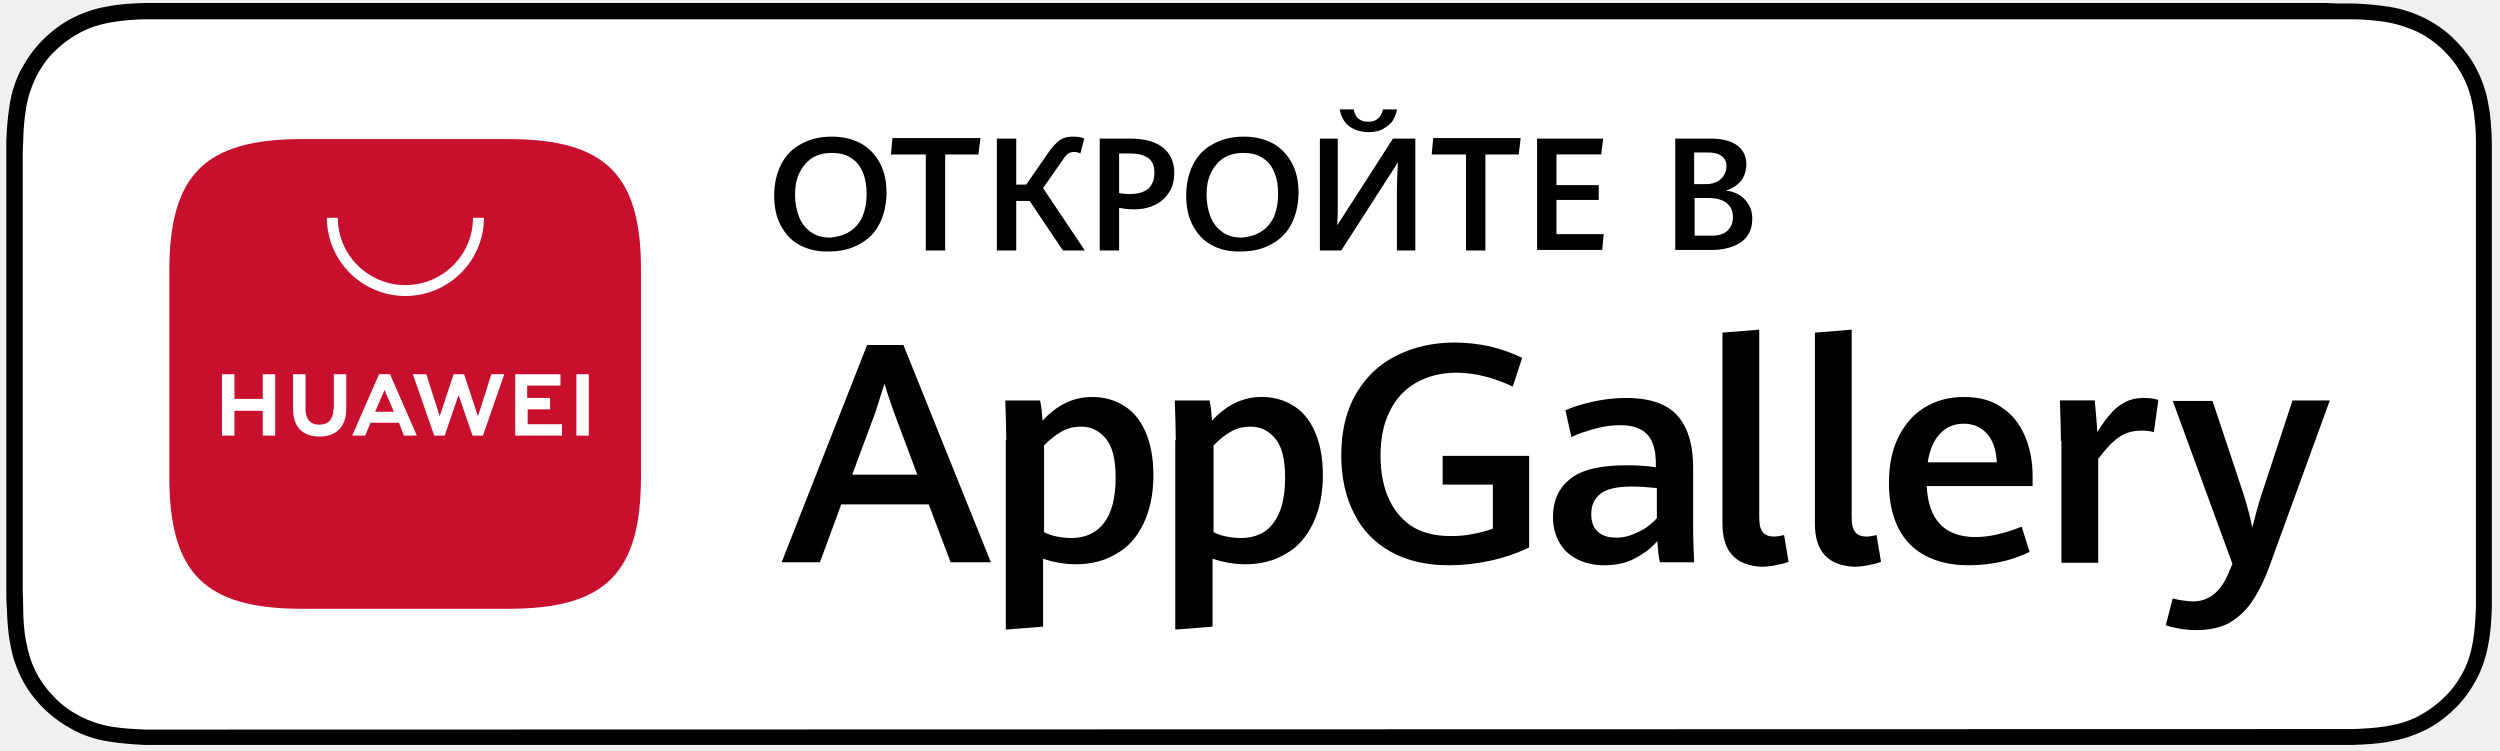
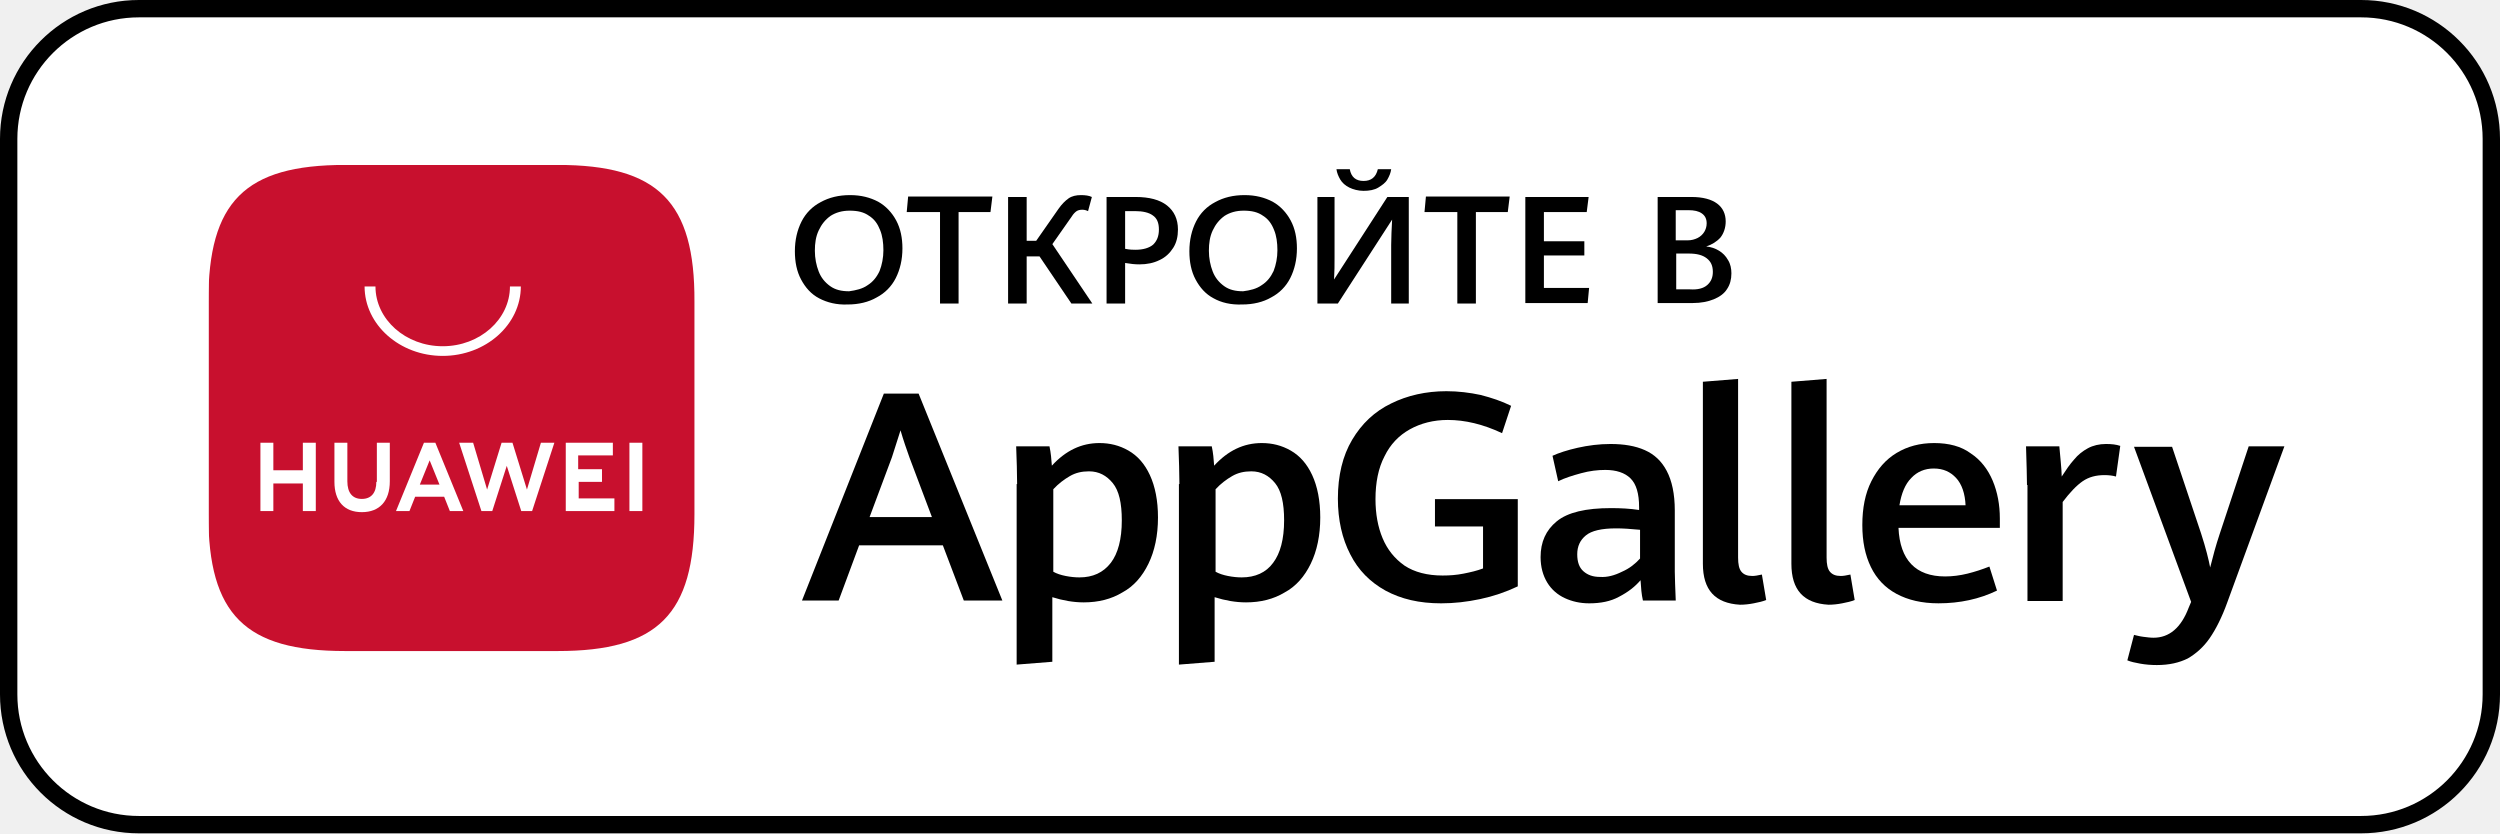
- <svg xmlns="http://www.w3.org/2000/svg" width="293" height="88" viewBox="0 0 293 88" fill="none">
-   <path d="M271.423 0.348H21.301C20.485 0.348 19.728 0.348 18.913 0.348C18.272 0.348 17.573 0.348 16.932 0.348C15.476 0.406 14.02 0.464 12.622 0.754C11.166 0.986 9.826 1.45 8.544 2.088C7.263 2.726 6.098 3.596 5.049 4.641C4.001 5.685 3.185 6.845 2.486 8.121C1.788 9.455 1.38 10.79 1.147 12.182C0.914 13.632 0.797 15.024 0.739 16.475C0.739 17.171 0.739 17.809 0.739 18.505C0.739 19.259 0.739 20.071 0.739 20.825V66.885C0.739 67.697 0.739 68.451 0.739 69.205C0.739 69.844 0.739 70.54 0.797 71.178C0.856 72.628 0.914 74.078 1.205 75.471C1.438 76.921 1.904 78.255 2.545 79.531C3.185 80.807 4.059 81.968 5.108 83.012C6.156 84.056 7.321 84.868 8.603 85.564C9.942 86.26 11.282 86.666 12.68 86.898C14.136 87.13 15.593 87.246 16.991 87.304C17.631 87.304 18.33 87.304 18.971 87.304C19.787 87.304 20.544 87.304 21.359 87.304H271.481C272.239 87.304 273.054 87.304 273.811 87.304C274.452 87.304 275.151 87.304 275.792 87.304C277.248 87.246 278.704 87.188 280.102 86.898C281.558 86.666 282.898 86.202 284.238 85.564C285.519 84.926 286.684 84.056 287.733 83.012C288.781 82.025 289.597 80.807 290.296 79.531C290.937 78.255 291.403 76.863 291.636 75.471C291.927 74.02 291.985 72.628 292.043 71.178C292.043 70.54 292.043 69.844 292.043 69.205C292.043 68.451 292.043 67.639 292.043 66.885V20.825C292.043 20.013 292.043 19.259 292.043 18.505C292.043 17.867 292.043 17.171 292.043 16.533C291.985 15.082 291.927 13.632 291.636 12.24C291.403 10.79 290.937 9.455 290.296 8.179C289.655 6.903 288.781 5.743 287.733 4.699C286.743 3.654 285.519 2.842 284.238 2.146C282.898 1.508 281.558 1.044 280.102 0.812C278.704 0.58 277.248 0.464 275.792 0.406C275.151 0.406 274.452 0.406 273.811 0.406C272.996 0.348 272.239 0.348 271.423 0.348Z" fill="black" />
-   <path d="M18.971 85.507C18.331 85.507 17.69 85.507 17.049 85.507C15.826 85.449 14.428 85.391 13.03 85.159C11.69 84.927 10.525 84.52 9.477 83.998C8.37 83.418 7.321 82.722 6.448 81.794C5.574 80.924 4.817 79.938 4.234 78.778C3.652 77.675 3.302 76.515 3.069 75.239C2.778 73.789 2.72 72.338 2.72 71.236C2.72 70.772 2.662 69.264 2.662 69.264V18.505C2.662 18.505 2.662 16.997 2.72 16.591C2.72 15.489 2.836 13.981 3.069 12.588C3.302 11.254 3.71 10.094 4.234 8.992C4.817 7.89 5.516 6.845 6.448 5.975C7.321 5.105 8.37 4.351 9.477 3.771C10.583 3.191 11.748 2.843 13.03 2.611C14.486 2.379 15.942 2.263 17.049 2.263H18.971H273.812H275.792C276.899 2.263 278.355 2.379 279.811 2.611C281.093 2.843 282.258 3.249 283.423 3.771C284.529 4.351 285.52 5.047 286.452 5.975C287.325 6.845 288.083 7.832 288.665 8.992C289.248 10.094 289.597 11.254 289.83 12.53C290.063 13.865 290.18 15.257 290.18 16.591C290.18 17.171 290.18 17.867 290.18 18.505C290.18 19.317 290.18 20.072 290.18 20.826V66.885C290.18 67.64 290.18 68.452 290.18 69.206C290.18 69.902 290.18 70.54 290.18 71.178C290.121 72.454 290.063 73.847 289.83 75.181C289.597 76.515 289.248 77.675 288.665 78.778C288.083 79.88 287.325 80.924 286.452 81.736C285.578 82.606 284.529 83.36 283.423 83.94C282.316 84.52 281.151 84.868 279.811 85.1C278.413 85.333 277.015 85.391 275.792 85.449C275.151 85.449 274.511 85.449 273.87 85.449H271.54L18.971 85.507Z" fill="white" />
-   <path d="M108.849 59.114H98.597L96.093 65.901H91.608L101.626 40.434H105.879L116.13 65.901H111.412L108.849 59.114ZM99.879 55.633H107.51L104.772 48.324C104.422 47.338 104.015 46.178 103.665 44.959C103.316 46.061 102.966 47.164 102.617 48.266L99.879 55.633Z" fill="black" />
-   <path d="M117.936 51.572C117.936 50.179 117.878 48.613 117.82 46.931H121.897C122.072 47.743 122.13 48.497 122.188 49.309C123.878 47.453 125.8 46.525 128.013 46.525C129.295 46.525 130.46 46.815 131.567 47.453C132.673 48.091 133.547 49.077 134.188 50.469C134.829 51.862 135.178 53.602 135.178 55.69C135.178 57.895 134.77 59.809 134.013 61.375C133.256 62.941 132.207 64.16 130.809 64.914C129.47 65.726 127.897 66.132 126.091 66.132C124.81 66.132 123.528 65.9 122.247 65.494V73.441L117.878 73.789V51.572H117.936ZM129.411 61.259C130.285 60.099 130.751 58.359 130.751 56.038C130.751 53.892 130.402 52.384 129.644 51.456C128.887 50.527 127.955 50.005 126.732 50.005C125.858 50.005 125.101 50.179 124.402 50.585C123.703 50.992 123.004 51.514 122.363 52.21V62.361C122.771 62.593 123.295 62.767 123.878 62.883C124.46 62.999 125.043 63.057 125.567 63.057C127.198 63.057 128.479 62.477 129.411 61.259Z" fill="black" />
-   <path d="M137.799 51.572C137.799 50.179 137.741 48.613 137.683 46.931H141.76C141.935 47.743 141.993 48.497 142.051 49.309C143.741 47.453 145.663 46.525 147.876 46.525C149.158 46.525 150.323 46.815 151.43 47.453C152.536 48.091 153.41 49.077 154.051 50.469C154.691 51.862 155.041 53.602 155.041 55.69C155.041 57.895 154.633 59.809 153.876 61.375C153.119 62.941 152.07 64.16 150.672 64.914C149.333 65.726 147.76 66.132 145.954 66.132C144.673 66.132 143.391 65.9 142.11 65.494V73.441L137.741 73.789V51.572H137.799ZM149.274 61.259C150.148 60.099 150.614 58.359 150.614 56.038C150.614 53.892 150.265 52.384 149.507 51.456C148.75 50.527 147.818 50.005 146.595 50.005C145.721 50.005 144.964 50.179 144.265 50.585C143.566 50.992 142.867 51.514 142.226 52.21V62.361C142.634 62.593 143.158 62.767 143.741 62.883C144.323 62.999 144.906 63.057 145.43 63.057C147.061 63.057 148.401 62.477 149.274 61.259Z" fill="black" />
-   <path d="M163.021 64.682C161.157 63.638 159.701 62.188 158.711 60.215C157.721 58.301 157.196 55.981 157.196 53.37C157.196 50.528 157.779 48.092 158.944 46.119C160.109 44.147 161.681 42.639 163.72 41.652C165.701 40.666 167.972 40.144 170.477 40.144C171.933 40.144 173.331 40.318 174.671 40.608C176.011 40.956 177.234 41.362 178.399 41.943L177.292 45.307C174.962 44.205 172.749 43.683 170.652 43.683C168.904 43.683 167.332 44.089 165.992 44.843C164.652 45.597 163.604 46.699 162.905 48.15C162.147 49.6 161.798 51.398 161.798 53.428C161.798 55.227 162.089 56.851 162.672 58.243C163.254 59.635 164.128 60.738 165.351 61.608C166.574 62.42 168.147 62.826 170.011 62.826C170.885 62.826 171.7 62.768 172.574 62.594C173.448 62.42 174.205 62.246 174.962 61.956V56.793H169.079V53.428H179.214V64.16C177.758 64.856 176.244 65.378 174.613 65.726C172.982 66.075 171.409 66.249 169.836 66.249C167.157 66.249 164.943 65.726 163.021 64.682Z" fill="black" />
-   <path d="M194.534 65.9C194.359 65.145 194.301 64.333 194.243 63.405C193.544 64.217 192.728 64.855 191.622 65.435C190.573 66.016 189.35 66.248 187.952 66.248C186.845 66.248 185.855 66.016 184.981 65.609C184.107 65.203 183.35 64.565 182.826 63.695C182.302 62.825 182.01 61.781 182.01 60.563C182.01 58.706 182.651 57.256 183.991 56.154C185.331 55.052 187.544 54.53 190.631 54.53C191.796 54.53 192.961 54.588 194.068 54.762V54.414C194.068 52.731 193.718 51.571 193.019 50.875C192.32 50.179 191.272 49.831 189.932 49.831C189 49.831 188.01 49.947 186.962 50.237C185.913 50.527 184.981 50.817 184.166 51.223L183.467 48.091C184.224 47.742 185.272 47.394 186.554 47.104C187.835 46.814 189.175 46.64 190.573 46.64C192.204 46.64 193.602 46.872 194.767 47.394C195.932 47.916 196.806 48.729 197.446 49.947C198.087 51.165 198.437 52.789 198.437 54.82V62.361C198.437 63.173 198.495 64.333 198.553 65.9H194.534ZM191.971 62.361C192.903 61.955 193.602 61.375 194.184 60.737V57.198C193.019 57.082 192.029 57.024 191.272 57.024C189.466 57.024 188.243 57.314 187.544 57.894C186.845 58.474 186.496 59.228 186.496 60.215C186.496 61.143 186.729 61.839 187.253 62.303C187.777 62.767 188.418 62.999 189.292 62.999C190.165 63.057 191.039 62.825 191.971 62.361Z" fill="black" />
-   <path d="M201.873 61.375V38.983L206.184 38.635V60.621C206.184 61.433 206.3 62.013 206.592 62.361C206.883 62.709 207.291 62.883 207.931 62.883C208.223 62.883 208.572 62.825 209.096 62.709L209.621 65.842C209.213 66.016 208.689 66.132 208.106 66.248C207.524 66.364 206.941 66.422 206.417 66.422C203.388 66.248 201.873 64.624 201.873 61.375Z" fill="black" />
-   <path d="M212.708 61.375V38.983L217.018 38.635V60.621C217.018 61.433 217.135 62.013 217.426 62.361C217.717 62.709 218.125 62.883 218.765 62.883C219.057 62.883 219.406 62.825 219.93 62.709L220.455 65.842C220.047 66.016 219.523 66.132 218.94 66.248C218.358 66.364 217.775 66.422 217.251 66.422C214.222 66.248 212.708 64.624 212.708 61.375Z" fill="black" />
-   <path d="M238.279 56.967H225.814C225.989 60.911 227.911 62.941 231.522 62.941C232.396 62.941 233.328 62.825 234.26 62.593C235.192 62.361 236.066 62.071 236.939 61.723L237.871 64.682C235.716 65.726 233.328 66.248 230.707 66.248C228.668 66.248 226.979 65.842 225.581 65.088C224.183 64.334 223.134 63.231 222.435 61.781C221.736 60.331 221.387 58.649 221.387 56.618C221.387 54.53 221.736 52.732 222.494 51.224C223.251 49.715 224.241 48.555 225.581 47.743C226.92 46.931 228.435 46.525 230.182 46.525C231.988 46.525 233.503 46.931 234.668 47.801C235.891 48.613 236.765 49.773 237.347 51.166C237.93 52.558 238.221 54.124 238.221 55.806V56.967H238.279ZM234.027 54.24C233.969 52.732 233.561 51.572 232.862 50.817C232.163 50.063 231.289 49.657 230.124 49.657C229.017 49.657 228.085 50.063 227.386 50.817C226.629 51.572 226.163 52.732 225.93 54.182H234.027V54.24Z" fill="black" />
-   <path d="M241.541 51.687C241.541 50.643 241.483 49.077 241.424 46.93H245.502C245.56 47.453 245.618 48.091 245.677 48.845C245.735 49.599 245.793 50.179 245.793 50.643C246.317 49.831 246.783 49.135 247.307 48.555C247.773 47.974 248.356 47.511 248.997 47.162C249.637 46.814 250.395 46.64 251.21 46.64C251.909 46.64 252.433 46.698 252.958 46.872L252.433 50.643C252.026 50.527 251.56 50.469 251.035 50.469C249.987 50.469 249.113 50.701 248.356 51.223C247.599 51.745 246.783 52.615 245.909 53.776V65.958H241.599V51.687H241.541Z" fill="black" />
-   <path d="M255.405 73.673C254.764 73.557 254.24 73.441 253.832 73.267L254.647 70.135C254.939 70.192 255.288 70.309 255.754 70.367C256.22 70.425 256.628 70.483 257.035 70.483C258.958 70.483 260.414 69.264 261.346 66.77L261.637 66.074L254.647 46.989H259.307L262.86 57.663C263.443 59.461 263.792 60.911 263.967 61.839C264.317 60.447 264.666 59.113 265.132 57.721L268.685 46.931H273.054L266.064 66.132C265.423 67.93 264.666 69.438 263.909 70.541C263.152 71.643 262.22 72.455 261.229 73.035C260.181 73.557 258.958 73.847 257.443 73.847C256.744 73.847 256.045 73.789 255.405 73.673Z" fill="black" />
-   <path d="M93.705 28.716C92.714 28.194 92.015 27.382 91.491 26.396C90.967 25.41 90.734 24.25 90.734 22.915C90.734 21.523 91.025 20.305 91.549 19.261C92.074 18.216 92.889 17.404 93.879 16.882C94.928 16.302 96.093 16.012 97.491 16.012C98.831 16.012 99.937 16.302 100.927 16.824C101.859 17.346 102.617 18.158 103.141 19.145C103.665 20.131 103.898 21.291 103.898 22.567C103.898 23.959 103.607 25.178 103.083 26.222C102.558 27.266 101.743 28.078 100.753 28.6C99.763 29.18 98.539 29.47 97.2 29.47C95.86 29.528 94.695 29.238 93.705 28.716ZM99.646 27.092C100.287 26.686 100.753 26.106 101.102 25.352C101.393 24.598 101.568 23.727 101.568 22.799C101.568 21.871 101.452 21.001 101.16 20.305C100.869 19.551 100.462 18.971 99.821 18.564C99.18 18.1 98.423 17.926 97.433 17.926C96.501 17.926 95.743 18.158 95.103 18.564C94.462 19.029 93.996 19.609 93.646 20.363C93.297 21.117 93.18 21.929 93.18 22.857C93.18 23.785 93.355 24.655 93.646 25.41C93.938 26.164 94.404 26.744 95.044 27.208C95.685 27.672 96.442 27.846 97.374 27.846C98.19 27.73 99.005 27.556 99.646 27.092Z" fill="black" />
-   <path d="M108.5 18.1H104.422L104.597 16.185H114.907L114.674 18.1H110.772V29.354H108.5V18.1Z" fill="black" />
-   <path d="M127.14 29.354H124.577L120.674 23.553H119.102V29.354H116.83V16.244H119.102V21.639H120.267L123.004 17.694C123.412 17.114 123.82 16.708 124.228 16.418C124.635 16.128 125.16 16.012 125.742 16.012C126.266 16.012 126.732 16.07 127.082 16.244L126.616 17.984C126.383 17.868 126.15 17.81 125.917 17.81C125.625 17.81 125.392 17.868 125.218 17.984C125.043 18.1 124.81 18.332 124.635 18.622L122.247 22.045L127.14 29.354Z" fill="black" />
-   <path d="M128.887 16.243H132.441C134.13 16.243 135.411 16.591 136.285 17.287C137.159 17.983 137.625 18.97 137.625 20.246C137.625 21.116 137.45 21.87 137.042 22.508C136.634 23.146 136.11 23.668 135.353 24.016C134.654 24.364 133.839 24.538 132.907 24.538C132.382 24.538 131.8 24.48 131.159 24.364V29.353H128.887V16.243ZM134.596 22.102C135.062 21.638 135.295 21.058 135.295 20.246C135.295 19.434 135.062 18.854 134.538 18.505C134.072 18.157 133.314 17.983 132.382 17.983H131.159V22.624C131.742 22.74 132.149 22.74 132.441 22.74C133.373 22.74 134.13 22.508 134.596 22.102Z" fill="black" />
-   <path d="M141.993 28.716C141.003 28.194 140.304 27.382 139.78 26.396C139.255 25.41 139.022 24.25 139.022 22.915C139.022 21.523 139.314 20.305 139.838 19.261C140.362 18.216 141.178 17.404 142.168 16.882C143.216 16.302 144.381 16.012 145.779 16.012C147.119 16.012 148.226 16.302 149.216 16.824C150.148 17.346 150.905 18.158 151.43 19.145C151.954 20.131 152.187 21.291 152.187 22.567C152.187 23.959 151.896 25.178 151.371 26.222C150.847 27.266 150.032 28.078 149.041 28.6C148.051 29.18 146.828 29.47 145.488 29.47C144.09 29.528 142.925 29.238 141.993 28.716ZM147.876 27.092C148.517 26.686 148.983 26.106 149.333 25.352C149.624 24.598 149.799 23.727 149.799 22.799C149.799 21.871 149.682 21.001 149.391 20.305C149.1 19.551 148.692 18.971 148.051 18.564C147.41 18.1 146.653 17.926 145.663 17.926C144.731 17.926 143.974 18.158 143.333 18.564C142.692 19.029 142.226 19.609 141.877 20.363C141.527 21.117 141.411 21.929 141.411 22.857C141.411 23.785 141.585 24.655 141.877 25.41C142.168 26.164 142.634 26.744 143.275 27.208C143.915 27.672 144.673 27.846 145.605 27.846C146.478 27.73 147.236 27.556 147.876 27.092Z" fill="black" />
-   <path d="M163.72 29.354V22.16C163.72 21.232 163.778 20.188 163.837 19.028L157.196 29.354H154.691V16.244H156.788V23.727C156.788 24.539 156.788 25.409 156.73 26.395L163.254 16.244H165.875V29.354H163.72ZM158.594 15.083C158.128 14.851 157.72 14.503 157.487 14.097C157.254 13.691 157.08 13.285 157.021 12.821H158.652C158.827 13.807 159.41 14.271 160.342 14.271C161.274 14.271 161.856 13.807 162.089 12.821H163.72C163.662 13.285 163.487 13.691 163.254 14.097C163.021 14.503 162.613 14.793 162.147 15.083C161.681 15.373 161.041 15.489 160.342 15.489C159.701 15.489 159.06 15.315 158.594 15.083Z" fill="black" />
-   <path d="M171.875 18.1H167.797L167.972 16.185H178.224L177.991 18.1H174.088V29.354H171.817V18.1H171.875Z" fill="black" />
-   <path d="M180.146 16.243H187.894L187.661 18.099H182.418V21.696H187.369V23.436H182.418V27.439H187.952L187.777 29.295H180.146V16.243Z" fill="black" />
-   <path d="M203.854 22.856C204.32 23.146 204.669 23.494 204.96 24.016C205.252 24.48 205.368 25.061 205.368 25.641C205.368 26.395 205.193 27.033 204.844 27.555C204.494 28.135 203.912 28.541 203.213 28.831C202.514 29.121 201.64 29.295 200.65 29.295H196.339V16.243H200.475C201.873 16.243 202.922 16.533 203.621 17.055C204.32 17.577 204.669 18.331 204.669 19.259C204.669 20.014 204.436 20.71 204.028 21.232C203.562 21.754 202.98 22.102 202.281 22.334C202.863 22.392 203.388 22.566 203.854 22.856ZM198.611 21.58H200.009C200.475 21.58 200.883 21.464 201.232 21.29C201.582 21.116 201.873 20.826 202.048 20.536C202.223 20.246 202.339 19.898 202.339 19.492C202.339 18.97 202.164 18.563 201.757 18.273C201.349 17.983 200.825 17.867 200.067 17.867H198.553V21.58H198.611ZM202.397 27.091C202.863 26.685 203.096 26.163 203.096 25.467C203.096 24.712 202.863 24.19 202.339 23.784C201.815 23.378 201.116 23.204 200.126 23.204H198.611V27.613H200.3C201.232 27.671 201.931 27.497 202.397 27.091Z" fill="black" />
-   <path fill-rule="evenodd" clip-rule="evenodd" d="M59.571 16.3H35.397C23.98 16.3 19.845 20.477 19.845 31.789V55.863C19.845 67.233 24.039 71.351 35.397 71.351H59.571C70.987 71.351 75.123 67.175 75.123 55.863V31.789C75.181 20.477 70.987 16.3 59.571 16.3Z" fill="#C8102E" />
-   <path d="M30.796 43.856H32.252V51.049H30.796V48.149H27.476V51.049H26.019V43.856H27.476V46.756H30.796V43.856ZM39.067 47.975C39.067 49.135 38.485 49.773 37.436 49.773C36.388 49.773 35.805 49.135 35.805 47.917V43.856H34.349V47.975C34.349 50.005 35.456 51.165 37.436 51.165C39.417 51.165 40.582 50.005 40.582 47.917V43.856H39.125V47.975H39.067ZM56.018 48.787L54.387 43.856H53.163L51.532 48.787L49.96 43.856H48.387L50.892 51.049H52.115L53.746 46.292L55.377 51.049H56.6L59.105 43.856H57.59L56.018 48.787ZM61.784 47.975H64.464V46.64H61.784V45.19H65.687V43.856H60.386V51.049H65.862V49.715H61.843V47.975H61.784ZM67.551 51.049H69.007V43.856H67.551V51.049ZM43.436 49.541L42.795 51.049H41.281L44.426 43.856H45.708L48.853 51.049H47.339L46.756 49.541H43.436ZM43.96 48.265H46.173L45.067 45.712L43.96 48.265Z" fill="white" />
-   <path d="M47.513 34.69C42.445 34.69 38.31 30.571 38.31 25.524H39.591C39.591 29.875 43.144 33.413 47.513 33.413C51.882 33.413 55.435 29.875 55.435 25.524H56.717C56.717 30.571 52.581 34.69 47.513 34.69Z" fill="white" />
+ <svg xmlns="http://www.w3.org/2000/svg" width="144" height="48" viewBox="0 0 144 48" fill="none">
+   <rect x="0.5" y="0.5" width="143" height="47" rx="7.5" fill="white" />
+   <rect x="0.5" y="0.5" width="143" height="47" rx="7.5" stroke="black" />
+   <g clip-path="url(#clip0_161_11144)">
+     <mask id="mask0_161_11144" style="mask-type:luminance" maskUnits="userSpaceOnUse" x="12" y="9" width="120" height="30">
+       <path d="M132 9.5H12V38.5H132V9.5Z" fill="white" />
+     </mask>
+     <g mask="url(#mask0_161_11144)">
+       <path d="M54.309 31.413H49.485L48.306 34.59H46.195L50.91 22.67H52.911L57.736 34.59H55.515L54.309 31.413ZM50.088 29.784H53.679L52.39 26.363C52.226 25.901 52.034 25.358 51.87 24.788C51.705 25.304 51.541 25.82 51.376 26.335L50.088 29.784Z" fill="black" />
+       <path d="M58.586 27.882C58.586 27.23 58.559 26.497 58.531 25.71H60.45C60.532 26.09 60.56 26.443 60.587 26.823C61.382 25.954 62.286 25.52 63.328 25.52C63.931 25.52 64.479 25.655 65 25.954C65.521 26.253 65.932 26.714 66.234 27.366C66.535 28.017 66.7 28.832 66.7 29.809C66.7 30.841 66.508 31.737 66.151 32.47C65.795 33.203 65.302 33.774 64.644 34.127C64.014 34.507 63.273 34.697 62.424 34.697C61.821 34.697 61.218 34.588 60.614 34.398V38.118L58.559 38.281V27.882H58.586ZM63.986 32.416C64.398 31.873 64.616 31.058 64.616 29.972C64.616 28.968 64.452 28.262 64.096 27.827C63.74 27.393 63.301 27.149 62.725 27.149C62.314 27.149 61.958 27.23 61.629 27.42C61.3 27.61 60.971 27.855 60.67 28.18V32.932C60.861 33.041 61.108 33.122 61.382 33.176C61.656 33.231 61.93 33.258 62.177 33.258C62.944 33.258 63.548 32.986 63.986 32.416Z" fill="black" />
+       <path d="M67.934 27.882C67.934 27.23 67.906 26.497 67.879 25.71H69.798C69.88 26.09 69.908 26.443 69.935 26.823C70.73 25.954 71.634 25.52 72.676 25.52C73.279 25.52 73.827 25.655 74.348 25.954C74.869 26.253 75.28 26.714 75.582 27.366C75.883 28.017 76.047 28.832 76.047 29.809C76.047 30.841 75.856 31.737 75.499 32.47C75.143 33.203 74.65 33.774 73.992 34.127C73.361 34.507 72.621 34.697 71.772 34.697C71.168 34.697 70.566 34.588 69.962 34.398V38.118L67.906 38.281V27.882H67.934ZM73.334 32.416C73.745 31.873 73.965 31.058 73.965 29.972C73.965 28.968 73.8 28.262 73.444 27.827C73.087 27.393 72.649 27.149 72.073 27.149C71.662 27.149 71.305 27.23 70.976 27.42C70.647 27.61 70.318 27.855 70.017 28.18V32.932C70.209 33.041 70.456 33.122 70.73 33.176C71.004 33.231 71.278 33.258 71.525 33.258C72.292 33.258 72.923 32.986 73.334 32.416Z" fill="black" />
+       <path d="M79.803 34.018C78.926 33.53 78.241 32.851 77.775 31.928C77.309 31.032 77.062 29.946 77.062 28.724C77.062 27.393 77.336 26.253 77.885 25.33C78.433 24.407 79.173 23.701 80.132 23.239C81.064 22.778 82.134 22.533 83.312 22.533C83.998 22.533 84.655 22.615 85.286 22.75C85.916 22.913 86.492 23.103 87.04 23.375L86.519 24.95C85.423 24.434 84.381 24.189 83.394 24.189C82.572 24.189 81.832 24.38 81.201 24.733C80.571 25.085 80.078 25.601 79.749 26.28C79.392 26.959 79.228 27.801 79.228 28.751C79.228 29.593 79.365 30.353 79.639 31.005C79.913 31.656 80.324 32.172 80.9 32.579C81.476 32.959 82.215 33.15 83.093 33.15C83.504 33.15 83.888 33.122 84.299 33.041C84.71 32.959 85.066 32.878 85.423 32.742V30.326H82.654V28.751H87.424V33.774C86.739 34.1 86.026 34.344 85.258 34.507C84.491 34.67 83.751 34.752 83.011 34.752C81.75 34.752 80.708 34.507 79.803 34.018Z" fill="black" />
+       <path d="M94.632 34.589C94.55 34.236 94.522 33.855 94.495 33.421C94.166 33.801 93.782 34.1 93.261 34.371C92.768 34.643 92.192 34.752 91.534 34.752C91.014 34.752 90.547 34.643 90.136 34.453C89.725 34.263 89.369 33.964 89.122 33.557C88.875 33.15 88.738 32.661 88.738 32.091C88.738 31.222 89.04 30.543 89.67 30.027C90.301 29.511 91.343 29.267 92.795 29.267C93.344 29.267 93.892 29.294 94.412 29.375V29.212C94.412 28.425 94.248 27.882 93.919 27.556C93.59 27.23 93.096 27.068 92.466 27.068C92.028 27.068 91.562 27.122 91.068 27.258C90.575 27.393 90.136 27.529 89.752 27.719L89.424 26.253C89.78 26.09 90.273 25.927 90.876 25.791C91.48 25.656 92.11 25.574 92.768 25.574C93.535 25.574 94.193 25.683 94.741 25.927C95.289 26.172 95.701 26.552 96.002 27.122C96.304 27.692 96.468 28.452 96.468 29.403V32.932C96.468 33.312 96.496 33.855 96.523 34.589H94.632ZM93.425 32.932C93.864 32.742 94.193 32.471 94.467 32.172V30.516C93.919 30.462 93.453 30.434 93.096 30.434C92.247 30.434 91.671 30.57 91.343 30.842C91.014 31.113 90.849 31.466 90.849 31.928C90.849 32.362 90.959 32.688 91.205 32.905C91.452 33.122 91.753 33.231 92.165 33.231C92.576 33.258 92.987 33.15 93.425 32.932Z" fill="black" />
+       <path d="M98.086 32.47V21.989L100.114 21.826V32.117C100.114 32.497 100.169 32.768 100.306 32.931C100.443 33.094 100.635 33.176 100.937 33.176C101.074 33.176 101.238 33.148 101.485 33.094L101.732 34.56C101.54 34.642 101.293 34.696 101.019 34.75C100.745 34.805 100.47 34.832 100.224 34.832C98.798 34.75 98.086 33.99 98.086 32.47Z" fill="black" />
+       <path d="M103.184 32.47V21.989L105.212 21.826V32.117C105.212 32.497 105.267 32.768 105.404 32.931C105.541 33.094 105.733 33.176 106.034 33.176C106.172 33.176 106.336 33.148 106.583 33.094L106.83 34.56C106.638 34.642 106.391 34.696 106.117 34.75C105.843 34.805 105.569 34.832 105.322 34.832C103.897 34.75 103.184 33.99 103.184 32.47Z" fill="black" />
+       <path d="M115.219 30.407H109.353C109.435 32.253 110.34 33.203 112.039 33.203C112.45 33.203 112.889 33.149 113.327 33.041C113.766 32.932 114.177 32.796 114.589 32.633L115.027 34.018C114.013 34.507 112.889 34.751 111.655 34.751C110.696 34.751 109.901 34.561 109.243 34.208C108.585 33.855 108.092 33.339 107.763 32.66C107.434 31.982 107.27 31.194 107.27 30.244C107.27 29.266 107.434 28.425 107.79 27.719C108.147 27.013 108.613 26.47 109.243 26.09C109.874 25.71 110.586 25.52 111.409 25.52C112.259 25.52 112.971 25.71 113.519 26.117C114.095 26.497 114.506 27.04 114.781 27.692C115.054 28.343 115.191 29.076 115.191 29.864V30.407H115.219ZM113.218 29.131C113.19 28.425 112.998 27.882 112.67 27.529C112.341 27.176 111.93 26.986 111.382 26.986C110.861 26.986 110.422 27.176 110.093 27.529C109.737 27.882 109.518 28.425 109.408 29.104H113.218V29.131Z" fill="black" />
+       <path d="M116.754 27.936C116.754 27.448 116.727 26.715 116.699 25.71H118.618C118.646 25.954 118.673 26.253 118.7 26.606C118.728 26.959 118.755 27.23 118.755 27.448C119.002 27.068 119.221 26.742 119.468 26.47C119.687 26.199 119.961 25.982 120.263 25.819C120.564 25.656 120.921 25.574 121.304 25.574C121.633 25.574 121.88 25.601 122.127 25.683L121.88 27.448C121.688 27.393 121.469 27.366 121.222 27.366C120.729 27.366 120.318 27.475 119.961 27.719C119.605 27.964 119.221 28.371 118.81 28.914V34.616H116.782V27.936H116.754Z" fill="black" />
+       <path d="M123.275 38.226C122.974 38.172 122.727 38.117 122.535 38.036L122.919 36.57C123.056 36.597 123.221 36.651 123.44 36.678C123.659 36.705 123.851 36.733 124.043 36.733C124.947 36.733 125.633 36.162 126.071 34.995L126.209 34.669L122.919 25.736H125.112L126.784 30.732C127.058 31.574 127.223 32.253 127.305 32.687C127.469 32.035 127.634 31.411 127.853 30.759L129.525 25.709H131.581L128.292 34.696C127.99 35.538 127.634 36.244 127.277 36.76C126.921 37.276 126.482 37.656 126.017 37.927C125.523 38.172 124.947 38.307 124.235 38.307C123.906 38.307 123.577 38.28 123.275 38.226Z" fill="black" />
+       <path d="M47.183 17.184C46.717 16.94 46.388 16.56 46.142 16.098C45.895 15.637 45.785 15.094 45.785 14.469C45.785 13.818 45.922 13.248 46.169 12.759C46.416 12.27 46.799 11.89 47.265 11.646C47.759 11.374 48.307 11.238 48.965 11.238C49.595 11.238 50.116 11.374 50.582 11.618C51.021 11.863 51.377 12.243 51.624 12.704C51.871 13.166 51.98 13.709 51.98 14.306C51.98 14.958 51.843 15.528 51.596 16.017C51.35 16.506 50.966 16.886 50.5 17.13C50.034 17.402 49.458 17.538 48.828 17.538C48.197 17.565 47.649 17.429 47.183 17.184ZM49.979 16.424C50.28 16.234 50.5 15.963 50.664 15.61C50.801 15.257 50.884 14.849 50.884 14.415C50.884 13.981 50.829 13.573 50.692 13.248C50.555 12.895 50.363 12.623 50.061 12.433C49.76 12.216 49.404 12.134 48.937 12.134C48.499 12.134 48.142 12.243 47.841 12.433C47.539 12.65 47.32 12.922 47.156 13.275C46.991 13.628 46.936 14.008 46.936 14.442C46.936 14.877 47.019 15.284 47.156 15.637C47.293 15.99 47.512 16.261 47.814 16.479C48.115 16.696 48.471 16.777 48.91 16.777C49.294 16.723 49.678 16.641 49.979 16.424Z" fill="black" />
+       <path d="M54.145 12.216H52.227L52.309 11.32H57.161L57.051 12.216H55.214V17.484H54.145V12.216Z" fill="black" />
+       <path d="M62.918 17.483H61.712L59.876 14.768H59.136V17.483H58.066V11.347H59.136V13.872H59.684L60.972 12.026C61.164 11.754 61.356 11.564 61.548 11.428C61.739 11.293 61.986 11.238 62.26 11.238C62.507 11.238 62.726 11.265 62.891 11.347L62.672 12.161C62.562 12.107 62.452 12.08 62.343 12.08C62.206 12.08 62.096 12.107 62.014 12.161C61.931 12.216 61.822 12.324 61.739 12.46L60.616 14.062L62.918 17.483Z" fill="black" />
+       <path d="M63.738 11.346H65.41C66.205 11.346 66.808 11.509 67.219 11.834C67.63 12.16 67.85 12.622 67.85 13.219C67.85 13.627 67.767 13.979 67.576 14.278C67.384 14.577 67.137 14.821 66.781 14.984C66.452 15.147 66.068 15.228 65.63 15.228C65.383 15.228 65.109 15.201 64.807 15.147V17.482H63.738V11.346ZM66.424 14.088C66.644 13.871 66.753 13.599 66.753 13.219C66.753 12.839 66.644 12.568 66.397 12.405C66.178 12.242 65.822 12.16 65.383 12.16H64.807V14.332C65.081 14.387 65.273 14.387 65.41 14.387C65.849 14.387 66.205 14.278 66.424 14.088Z" fill="black" />
+       <path d="M69.906 17.184C69.44 16.94 69.111 16.56 68.865 16.098C68.618 15.637 68.508 15.094 68.508 14.469C68.508 13.818 68.645 13.248 68.892 12.759C69.138 12.27 69.522 11.89 69.988 11.646C70.481 11.374 71.03 11.238 71.688 11.238C72.318 11.238 72.839 11.374 73.305 11.618C73.744 11.863 74.1 12.243 74.346 12.704C74.594 13.166 74.703 13.709 74.703 14.306C74.703 14.958 74.566 15.528 74.319 16.017C74.073 16.506 73.689 16.886 73.223 17.13C72.757 17.402 72.181 17.538 71.551 17.538C70.893 17.565 70.344 17.429 69.906 17.184ZM72.674 16.424C72.976 16.234 73.195 15.963 73.36 15.61C73.497 15.257 73.579 14.849 73.579 14.415C73.579 13.981 73.524 13.573 73.387 13.248C73.25 12.895 73.058 12.623 72.757 12.433C72.455 12.216 72.099 12.134 71.633 12.134C71.194 12.134 70.838 12.243 70.537 12.433C70.235 12.65 70.016 12.922 69.851 13.275C69.687 13.628 69.632 14.008 69.632 14.442C69.632 14.877 69.714 15.284 69.851 15.637C69.988 15.99 70.208 16.261 70.509 16.479C70.81 16.696 71.167 16.777 71.605 16.777C72.016 16.723 72.373 16.641 72.674 16.424Z" fill="black" />
+       <path d="M80.132 17.482V14.116C80.132 13.681 80.159 13.192 80.186 12.649L77.062 17.482H75.883V11.346H76.87V14.849C76.87 15.229 76.87 15.636 76.842 16.098L79.912 11.346H81.146V17.482H80.132ZM77.719 10.803C77.5 10.694 77.308 10.531 77.199 10.341C77.089 10.151 77.007 9.961 76.979 9.744H77.747C77.829 10.206 78.103 10.423 78.542 10.423C78.98 10.423 79.255 10.206 79.364 9.744H80.132C80.105 9.961 80.022 10.151 79.912 10.341C79.803 10.531 79.611 10.667 79.391 10.803C79.172 10.939 78.871 10.993 78.542 10.993C78.24 10.993 77.939 10.912 77.719 10.803Z" fill="black" />
+       <path d="M83.97 12.216H82.051L82.133 11.32H86.958L86.848 12.216H85.011V17.484H83.942V12.216H83.97Z" fill="black" />
+       <path d="M87.859 11.346H91.505L91.395 12.215H88.929V13.898H91.258V14.713H88.929V16.586H91.532L91.45 17.455H87.859V11.346Z" fill="black" />
+       <path d="M99.016 14.441C99.236 14.577 99.4 14.74 99.537 14.984C99.674 15.201 99.729 15.473 99.729 15.744C99.729 16.097 99.647 16.396 99.483 16.64C99.318 16.912 99.044 17.102 98.715 17.238C98.386 17.373 97.975 17.455 97.509 17.455H95.481V11.346H97.427C98.085 11.346 98.578 11.482 98.907 11.726C99.236 11.97 99.4 12.323 99.4 12.758C99.4 13.111 99.291 13.436 99.099 13.681C98.879 13.925 98.606 14.088 98.277 14.197C98.551 14.224 98.797 14.305 99.016 14.441ZM96.55 13.844H97.207C97.427 13.844 97.619 13.789 97.783 13.708C97.948 13.627 98.085 13.491 98.167 13.355C98.249 13.219 98.304 13.056 98.304 12.866C98.304 12.622 98.222 12.432 98.03 12.296C97.838 12.16 97.591 12.106 97.235 12.106H96.522V13.844H96.55ZM98.331 16.423C98.551 16.233 98.66 15.989 98.66 15.663C98.66 15.31 98.551 15.066 98.304 14.875C98.057 14.685 97.728 14.604 97.263 14.604H96.55V16.667H97.344C97.783 16.695 98.112 16.613 98.331 16.423Z" fill="black" />
+       <path fill-rule="evenodd" clip-rule="evenodd" d="M32.122 9.5H19.878C14.095 9.5 12 11.624 12 17.378V29.622C12 35.405 14.124 37.5 19.878 37.5H32.122C37.905 37.5 40 35.376 40 29.622V17.378C40.029 11.624 37.905 9.5 32.122 9.5Z" fill="#C8102E" />
+       <path d="M17.444 25.5H18.19V29.436H17.444V27.849H15.745V29.436H15V25.5H15.745V27.087H17.444V25.5ZM21.677 27.754C21.677 28.389 21.379 28.738 20.843 28.738C20.306 28.738 20.008 28.389 20.008 27.722V25.5H19.263V27.754C19.263 28.865 19.829 29.5 20.843 29.5C21.856 29.5 22.453 28.865 22.453 27.722V25.5H21.707V27.754H21.677ZM30.352 28.198L29.518 25.5H28.892L28.057 28.198L27.252 25.5H26.447L27.729 29.436H28.355L29.19 26.833L30.024 29.436H30.65L31.932 25.5H31.157L30.352 28.198ZM33.303 27.754H34.675V27.024H33.303V26.23H35.301V25.5H32.588V29.436H35.39V28.706H33.333V27.754H33.303ZM36.255 29.436H37V25.5H36.255V29.436ZM23.913 28.611L23.585 29.436H22.81L24.42 25.5H25.076L26.686 29.436H25.911L25.583 28.611H23.913ZM24.182 27.913H25.314L24.748 26.516L24.182 27.913Z" fill="white" />
+       <path d="M25.5 20.5C23.022 20.5 21 18.703 21 16.5H21.627C21.627 18.399 23.364 19.943 25.5 19.943C27.636 19.943 29.373 18.399 29.373 16.5H30C30 18.703 27.978 20.5 25.5 20.5Z" fill="white" />
+     </g>
+   </g>
+   <defs>
+     <clipPath id="clip0_161_11144">
+       <rect width="120" height="29" fill="white" transform="translate(12 9.5)" />
+     </clipPath>
+   </defs>
</svg>
